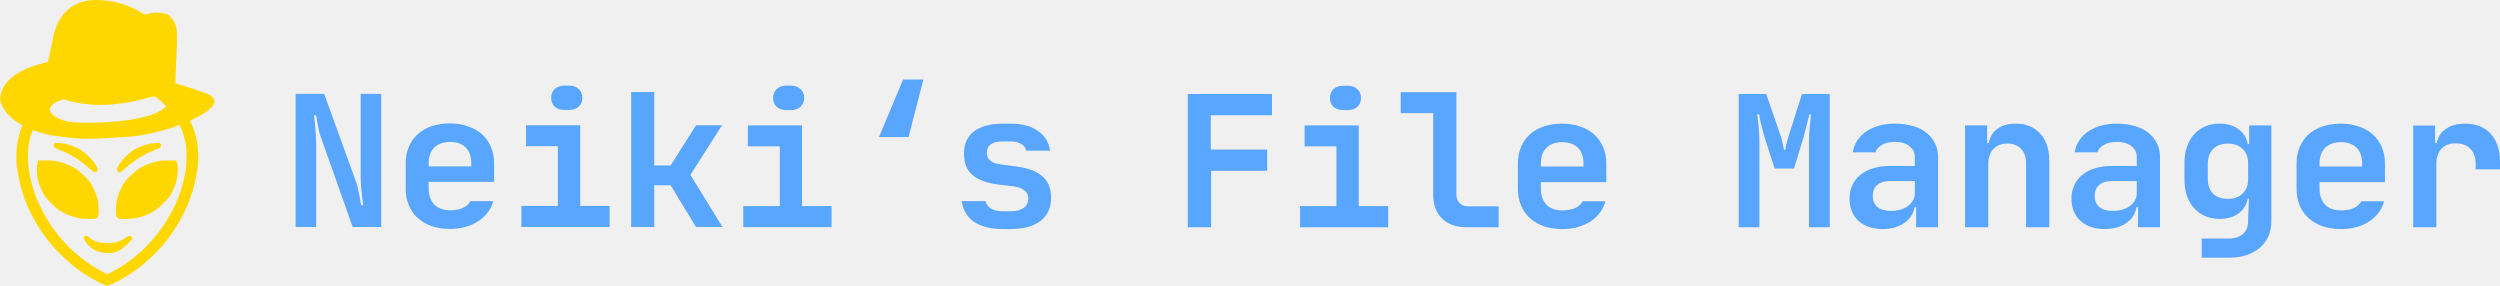
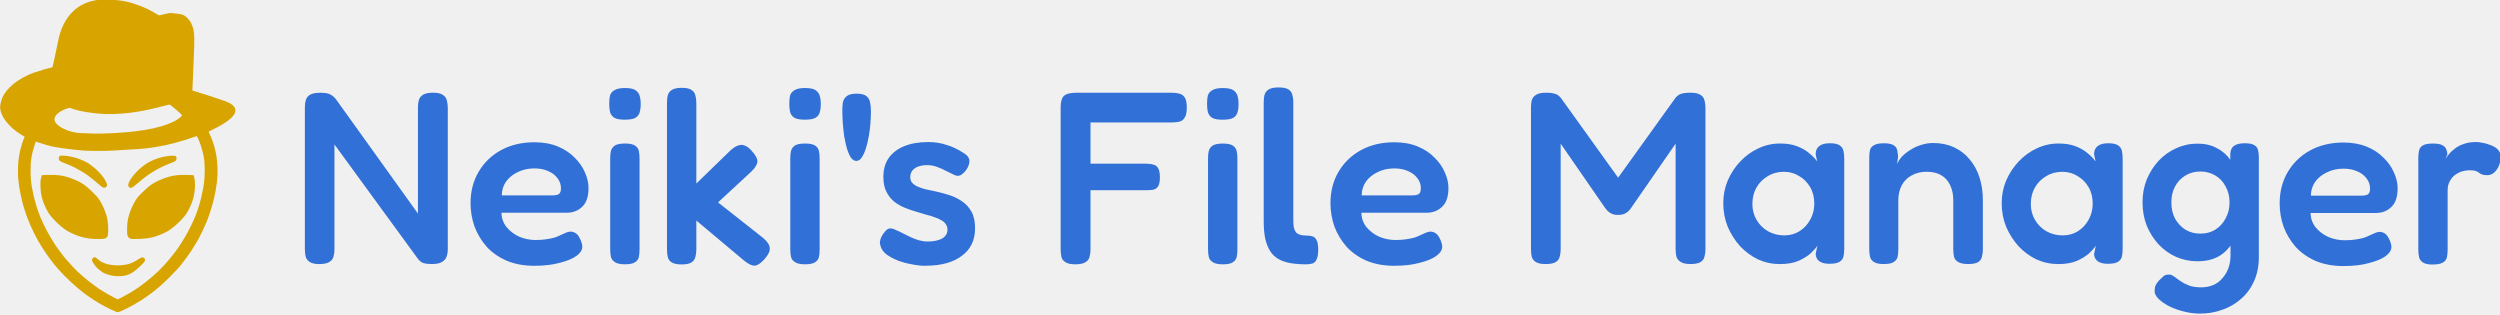
- <svg xmlns="http://www.w3.org/2000/svg" viewBox="0 0 800 91.456">
-   <path fill="gold" d="M33.876 91.35c-1.001-.355-2.623-1.161-4.58-2.277-2.064-1.177-4.361-2.759-6.085-4.19a58 58 0 0 1-4.76-4.422c-1.68-1.744-2.3-2.46-3.467-4.007-2.048-2.716-3.711-5.35-4.92-7.79-1.37-2.77-2.237-4.944-3.092-7.761-.75-2.474-1.435-5.982-1.66-8.492-.237-2.672.031-6.238.647-8.583.348-1.328.713-2.476 1.034-3.252l.194-.468-.553-.317C4.017 38.29 1.88 36.219.775 34.112c-.649-1.236-.86-2.31-.668-3.378.15-.828.333-1.453.62-2.107.813-1.854 2.585-3.71 4.952-5.188a23 23 0 0 1 4.207-2.04c1.455-.515 4.142-1.297 5.134-1.495.231-.046.246-.061.36-.392.119-.347.618-2.66 1.274-5.908.463-2.29.643-3.037.97-4.018.505-1.52 1.085-2.728 1.9-3.963.486-.735.9-1.247 1.531-1.894C23.23 1.504 25.96.308 29.49.035c1.867-.145 5.266.132 7.4.603 1.21.267 3.336.95 4.56 1.465 1.376.58 3.035 1.43 4.151 2.126.587.366.71.418.944.398.104-.009.644-.133 1.2-.276 1.184-.305 1.553-.371 2.075-.371.545 0 2.21.198 2.935.349.716.149 1.158.41 1.835 1.089.573.572.837.938 1.165 1.611.448.919.633 1.558.807 2.794.081.572.107 2.516.054 4.088-.023.675-.131 3.298-.24 5.829s-.217 5.03-.238 5.551c-.02.523-.044 1.036-.052 1.14l-.015.19.207.058c1.484.419 8.532 2.718 9.566 3.122 1.869.729 2.782 1.593 2.785 2.633.001.7-.355 1.354-1.184 2.171-1.137 1.12-3.219 2.417-5.832 3.633l-.823.383.227.476c.701 1.472 1.098 2.556 1.583 4.335.263.962.388 1.552.512 2.423.361 2.535.422 4.626.201 6.957-.21 2.217-.892 5.655-1.569 7.908a48.6 48.6 0 0 1-3.289 8.236c-1.322 2.625-3.511 5.964-5.71 8.711-.546.68-1.354 1.573-2.53 2.794a58 58 0 0 1-5.162 4.753c-1.529 1.236-3.877 2.836-5.606 3.82-2.458 1.397-4.635 2.423-5.138 2.42a1.8 1.8 0 0 1-.432-.104zm1.239-3.98c1.947-1.004 4.02-2.224 5.169-3.04 2.364-1.68 4.614-3.546 6.269-5.2a50 50 0 0 0 5.392-6.412c1.008-1.417 2.54-4.002 3.46-5.84 1.062-2.12 1.696-3.619 2.304-5.446.552-1.658.811-2.605 1.218-4.456.606-2.76.745-3.918.779-6.525.032-2.477-.087-3.774-.503-5.491-.445-1.838-.96-3.316-1.608-4.607L57.42 40l-.449.163c-2.355.855-6.006 1.934-8.192 2.42-1.286.286-3.45.682-4.694.859-1.399.199-3.72.405-5.168.46-1.069.04-1.603.073-3.305.2-2.562.192-3.47.23-6.045.26-3.14.035-4.554-.023-7.261-.298-3.003-.305-6.122-.756-7.349-1.063-1.073-.268-3.023-.857-3.938-1.19-.278-.1-.518-.169-.534-.151-.068.077-.462 1.256-.729 2.186-.657 2.285-.833 3.743-.795 6.605.037 2.877.249 4.397 1.106 7.95.453 1.879 1.247 4.24 1.997 5.935 1.112 2.517 2.245 4.635 3.781 7.067 1.475 2.337 3.77 5.187 6.07 7.537 1.543 1.578 4.094 3.704 6.472 5.394 1.151.818 3.193 2.016 5.253 3.081.371.193.682.35.69.35.009 0 .362-.177.786-.396m-1.422-6.423a13 13 0 0 1-2.373-.504c-.967-.32-1.31-.507-2.126-1.157-.943-.753-1.265-1.088-1.782-1.856-.275-.409-.55-.92-.584-1.086-.083-.395.362-.925.774-.922.217 0 .4.108.844.496.669.584.775.664 1.102.833.6.31 1.487.64 2.066.767 1.962.432 4.41.359 6.086-.184.87-.28 1.36-.518 2.302-1.116.954-.605 1.26-.76 1.492-.76.225 0 .414.091.589.284.242.268.277.628.09.905-.325.48-1.749 1.874-2.654 2.6-.636.51-.969.726-1.552 1.013-.844.415-1.503.587-2.586.675-.44.035-1.363.042-1.688.012zm-6.19-10.896c-1.447-.074-2.11-.171-3.342-.49-1.1-.283-1.913-.58-3.207-1.167-.726-.33-1.13-.552-1.724-.945-1.756-1.165-3.958-3.325-5.035-4.938-.432-.646-1.193-2.233-1.569-3.27-.493-1.363-.761-2.787-.825-4.387-.031-.774.002-1.881.065-2.205.036-.183.324-1.227.344-1.248.006-.006.656-.03 1.443-.055 1.952-.061 3.18.006 4.536.249 1.256.225 2.77.735 4.315 1.455 1.497.697 2.202 1.167 3.467 2.308 1.262 1.14 2.264 2.173 2.749 2.835.94 1.285 2.025 3.677 2.473 5.45.128.507.266 1.427.348 2.319.076.824.055 2.508-.035 2.903-.163.708-.517 1.022-1.3 1.151-.327.054-1.926.074-2.704.035zm10.919 0c-.375-.056-.618-.173-.86-.416-.263-.263-.358-.48-.437-1.004-.07-.468-.07-1.922.002-2.697.126-1.375.272-2.147.592-3.13.652-2.007 1.659-3.983 2.596-5.097.578-.686 2.381-2.403 3.26-3.105.965-.77 2.222-1.455 3.836-2.093 2.5-.987 4.323-1.266 7.601-1.163.788.024 1.437.05 1.443.055.022.022.298 1.037.334 1.23.072.38.085.63.084 1.546-.005 2.745-.525 4.796-1.886 7.429a9.4 9.4 0 0 1-.944 1.507c-1.227 1.572-3.096 3.331-4.608 4.336-.817.544-1.44.858-2.702 1.361-1.548.618-2.406.853-3.796 1.04-1.441.193-3.84.3-4.515.2zm-.565-14.984c-.219-.104-.362-.295-.424-.563-.075-.324.03-.66.456-1.453.886-1.655 2.834-3.659 4.895-5.037.832-.556 2.626-1.344 3.82-1.679 1.674-.467 3.799-.734 4.41-.552a.68.68 0 0 1 .45.44c.056.17.03.581-.047.729-.173.333-.584.578-1.593.95-1.736.639-3.298 1.397-5.1 2.475-1.38.825-2.835 1.914-4.53 3.387-1.493 1.3-1.885 1.518-2.337 1.303zm-7.79-.06c-.34-.164-.655-.408-1.76-1.372-2.117-1.844-3.644-2.91-5.978-4.176a29 29 0 0 0-3.483-1.556c-1.01-.371-1.424-.617-1.593-.943-.08-.155-.108-.563-.05-.737a.68.68 0 0 1 .448-.44c.61-.181 2.762.088 4.404.55 1.21.34 2.994 1.124 3.826 1.68a18.3 18.3 0 0 1 2.717 2.24c.956.962 1.696 1.911 2.182 2.798.498.908.58 1.252.387 1.625-.144.28-.342.413-.643.43-.194.01-.261-.005-.457-.098m.175-15.743c7.763-.219 13.78-1.047 18.013-2.481a16.6 16.6 0 0 0 2.167-.878c1.07-.517 1.784-.995 2.39-1.602l.345-.346-.656-.644a24 24 0 0 0-2.39-2.047l-.59-.448-.272.026c-.15.014-.748.155-1.34.315-1.967.535-4.35 1.105-5.853 1.399-2.014.394-4.4.72-6.409.877-1.858.145-4.352.19-5.533.1-2.39-.181-4.331-.415-5.844-.702-1.167-.222-2.718-.652-3.446-.955-.237-.1-.297-.11-.511-.092-.418.035-1.214.316-1.96.69-1.203.605-1.993 1.319-2.288 2.07-.12.307-.117.82.008 1.12.33.793 1.147 1.487 2.614 2.22 1.026.514 2.14.864 3.501 1.103.74.13 1.11.157 2.74.204.803.023 1.715.054 2.027.069.86.04 1.896.041 3.287.002z" />
-   <path fill="#58a6ff" d="M94.598 30.03h9.13l10.268 28.326q.324.974.568 2.192.325 1.257.528 2.394.243 1.34.446 2.719h.69l-.122-.893q-.122-.893-.284-2.232-.122-1.38-.284-3.044-.122-1.664-.122-3.206V30.03h6.574V72.64h-9.13l-10.065-28.408q-.446-1.177-.73-2.435t-.487-2.354q-.243-1.258-.406-2.516h-.69q.163 1.42.325 3.044.122 1.34.243 3.003.122 1.623.122 3.328V72.64h-6.574zm49.389 43.22q-3.166 0-5.844-.893-2.638-.933-4.464-2.597t-2.841-4.018q-1.015-2.394-1.015-5.275v-8.239q0-2.881 1.015-5.275 1.015-2.354 2.84-4.018 1.827-1.664 4.465-2.557 2.678-.892 5.844-.892 3.206 0 5.844.974 2.597.892 4.423 2.516 1.867 1.663 2.841 4.058 1.015 2.354 1.015 5.235v5.925h-20.94v2.151q0 3.247 1.785 5.073 1.867 1.867 5.032 1.867 2.435 0 4.1-.73 1.744-.772 2.434-2.192h7.305q-.528 2.029-1.786 3.652-1.258 1.664-3.084 2.84-1.786 1.137-4.099 1.786-2.232.61-4.87.61zm-6.818-20.007h13.636v-.974q0-3.247-1.745-5.032-1.786-1.826-5.073-1.826-3.165 0-5.032 1.826-1.786 1.785-1.786 4.991zm29.666 19.398v-6.737h11.688V46.79h-10.186v-6.696h17.329v25.81h9.415v6.737zm9.537-41.353q0-1.704 1.136-2.8 1.177-1.096 3.085-1.096h1.542q1.907 0 3.043 1.096 1.177 1.096 1.177 2.8 0 1.786-1.177 2.84-1.217 1.056-3.084 1.056h-1.502q-1.907 0-3.084-1.055-1.136-1.055-1.136-2.841zm25.607-1.826h7.386v23.497h5.235l8.117-12.865h8.319L220.93 55.962l10.267 16.679h-8.482L214.6 59.289h-5.235V72.64h-7.386zm35.875 43.22v-6.737h11.688V46.831h-10.227v-6.696h17.329v25.81h9.456v6.737zm9.537-41.353q0-1.745 1.136-2.8 1.177-1.137 3.084-1.137h1.542q1.867 0 3.004 1.137 1.176 1.055 1.176 2.8t-1.176 2.84q-1.177 1.056-3.085 1.056h-1.46q-1.908 0-3.085-1.055-1.136-1.096-1.136-2.841zm43.342 12.54h-9.456l7.71-18.424h6.494zm32.506 29.422h-2.354q-5.763 0-9.212-2.313-3.369-2.354-3.896-6.615h7.589q.365 1.542 1.826 2.435 1.502.811 3.693.811h2.354q2.8 0 4.301-1.055 1.542-1.136 1.542-3.003 0-3.287-5.072-3.977l-4.627-.528q-5.56-.73-8.238-3.084t-2.678-6.818q0-4.626 3.206-7.102 3.287-2.475 9.334-2.475h2.435q5.397 0 8.644 2.313 3.327 2.232 3.936 6.331h-7.63q-.284-1.38-1.623-2.15-1.339-.812-3.328-.812h-2.434q-5.236 0-5.236 3.652 0 3.165 4.383 3.693l4.83.65q5.803.69 8.603 3.205 2.76 2.395 2.76 6.859 0 4.788-3.369 7.386-3.368 2.597-9.74 2.597m56.856-.568V30.07h26.947v6.818H387.44v10.957H405.5v6.817h-17.937v18.06zm35.915 0v-6.778h11.647V46.831H417.47v-6.696H434.8v25.81h9.415v6.778zm9.577-41.394q0-1.705 1.096-2.8 1.217-1.096 3.084-1.096h1.542q1.908 0 3.044 1.096 1.177 1.095 1.177 2.8 0 1.785-1.177 2.84-1.177 1.056-3.084 1.056h-1.502q-1.867 0-3.084-1.055-1.096-1.056-1.096-2.841m22.645-1.826h17.816v32.669q0 1.826 1.015 2.84 1.055 1.015 2.76 1.015h9.74v6.696h-10.268q-4.992 0-7.832-2.8-2.841-2.76-2.841-7.751V36.199h-10.39zm51.661 43.788q-3.206 0-5.844-.893-2.638-.934-4.464-2.597-1.826-1.664-2.84-4.018-1.015-2.394-1.015-5.276V52.27q0-2.881 1.014-5.276 1.015-2.353 2.841-4.017t4.464-2.516q2.638-.893 5.844-.893t5.844.933q2.597.893 4.424 2.557 1.826 1.664 2.84 4.018 1.015 2.353 1.015 5.275v5.925h-20.94v2.11q0 3.247 1.785 5.114 1.827 1.826 5.033 1.826 2.435 0 4.098-.73 1.745-.771 2.435-2.192h7.305q-.527 2.03-1.785 3.693t-3.085 2.841q-1.785 1.096-4.098 1.786-2.232.568-4.87.568zm-6.818-20.007h13.636v-.934q0-3.287-1.745-5.032-1.785-1.826-5.072-1.826-3.206 0-5.033 1.826-1.785 1.745-1.785 4.951zm69.923 19.439h-6.615V30.07h8.807l4.667 13.555q.243.69.406 1.46.203.731.324 1.42.163.731.284 1.462h.406q.122-.73.284-1.461.203-.69.365-1.42.203-.772.406-1.461l4.302-13.555h8.888v42.652h-6.656V45.086q0-1.38.122-2.882.122-1.46.243-2.719.122-1.46.284-2.881h-.527q-.284 1.34-.65 2.678l-.608 2.354q-.284 1.177-.568 2.192l-3.085 10.105h-6.168l-3.287-10.105q-.284-1.015-.569-2.192-.284-1.258-.608-2.354-.284-1.339-.528-2.678h-.609q.203 1.42.366 2.881.121 1.258.203 2.72.121 1.5.121 2.88zm28.854-9.131q0-2.435.893-4.343.893-1.948 2.557-3.287 1.664-1.38 3.977-2.07 2.394-.77 5.276-.77h8.197v-2.8q0-2.233-1.704-3.532-1.664-1.38-4.627-1.38-2.435 0-4.098.893-1.664.893-2.151 2.435h-7.305q.77-4.26 4.383-6.696 3.652-2.475 9.171-2.475 3.125 0 5.682.77 2.557.69 4.302 2.111 1.785 1.38 2.76 3.368 1.014 1.948 1.014 4.383v22.523h-7.021V66.31h-.487q-.568 3.206-3.368 5.073-2.72 1.908-6.818 1.908-4.87 0-7.751-2.598-2.882-2.678-2.882-7.102zm13.19 3.896q3.368 0 5.518-1.583 2.192-1.664 2.192-4.14v-3.814h-8.117q-2.516 0-3.936 1.258t-1.42 3.49 1.501 3.57q1.542 1.218 4.261 1.218zm31.207 5.235h-7.426V40.135h7.061v5.64h.528q.527-2.962 2.8-4.585 2.232-1.623 5.803-1.623 4.91 0 7.832 3.165 2.922 3.206 2.922 8.644v21.346h-7.426V52.268q0-2.962-1.583-4.626-1.623-1.705-4.423-1.705-2.841 0-4.505 1.786-1.583 1.704-1.583 4.748zm26.622-9.131q0-2.435.893-4.302.893-1.989 2.557-3.328 1.664-1.38 3.977-2.07 2.394-.77 5.276-.77h8.197v-2.8q0-2.233-1.704-3.531-1.664-1.38-4.627-1.38-2.435 0-4.098.893-1.664.892-2.151 2.434h-7.305q.77-4.26 4.383-6.696 3.652-2.475 9.171-2.475 3.125 0 5.682.77 2.557.69 4.302 2.111 1.785 1.38 2.76 3.369 1.014 1.988 1.014 4.382v22.523h-7.021v-6.411h-.487q-.568 3.205-3.368 5.113-2.72 1.867-6.818 1.867-4.87 0-7.751-2.598-2.882-2.678-2.882-7.102zm13.19 3.896q3.368 0 5.518-1.583 2.192-1.664 2.192-4.14v-3.814h-8.117q-2.516 0-3.936 1.258t-1.42 3.49q0 2.272 1.501 3.57 1.542 1.218 4.261 1.218zm22.97-10.064v-5.276q0-2.841.77-5.113.812-2.395 2.314-4.059 1.46-1.623 3.53-2.516 2.11-.893 4.627-.893 3.693 0 6.046 1.786 2.395 1.704 2.963 4.708h.446v-5.925h7.102v30.559q0 2.719-.933 4.91-.974 2.15-2.76 3.693-1.745 1.502-4.301 2.354-2.517.811-5.6.811h-8.685v-6.128h8.684q2.882 0 4.545-1.501 1.624-1.461 1.624-4.14v-.649l.243-6.493h-.365q-.568 3.003-3.003 4.789-2.354 1.704-6.006 1.704-2.516 0-4.627-.893-2.07-.892-3.53-2.556-1.502-1.624-2.314-3.937-.77-2.394-.77-5.235zm7.466-5.073v4.91q0 3.003 1.705 4.748 1.745 1.624 4.748 1.624 2.963 0 4.708-1.705 1.745-1.704 1.745-4.667v-4.91q0-2.963-1.745-4.667-1.745-1.745-4.708-1.745-3.003 0-4.748 1.745-1.704 1.704-1.704 4.667zm42.571 20.94q-3.206 0-5.843-.892-2.638-.933-4.464-2.597t-2.841-4.018-1.015-5.276V52.27q0-2.881 1.015-5.235 1.014-2.394 2.84-4.058 1.827-1.624 4.465-2.516 2.637-.893 5.843-.893t5.844.933q2.598.893 4.424 2.557t2.84 4.018 1.015 5.275v5.925h-20.94v2.11q0 3.247 1.786 5.114 1.826 1.826 5.032 1.826 2.435 0 4.099-.73 1.745-.771 2.435-2.192h7.304q-.527 2.03-1.785 3.693t-3.085 2.841q-1.785 1.136-4.098 1.786-2.232.568-4.87.568zm-6.817-20.006h13.636v-.934q0-3.246-1.745-5.032-1.786-1.826-5.073-1.826-3.206 0-5.032 1.826-1.786 1.786-1.786 4.951zm29.99 19.439V40.177h6.98v5.6h.527q.61-2.962 2.963-4.545 2.394-1.664 6.087-1.664 5.276 0 8.238 3.247Q800 46.06 800 51.824v2.354h-7.792v-1.705q0-3.125-1.704-4.87-1.705-1.745-4.748-1.745-2.841 0-4.505 1.745-1.623 1.786-1.623 4.87v20.251z" class="a" />
+ <svg xmlns="http://www.w3.org/2000/svg" viewBox="0 0 994 125">
+   <path fill="#d8a400" d="M46.3 124c-.82-.264-3.01-1.29-4.7-2.21-3.13-1.7-5.35-3.13-8.18-5.23-3.13-2.33-7.21-6.13-10.5-9.81-1.62-1.79-4.23-5.32-5.99-8.08-1.4-2.2-2.37-3.91-3.35-5.9-1.89-3.85-3.11-6.97-4.23-10.7-.836-2.87-1.68-7.1-2-9.93-.172-1.57-.202-2.18-.201-4.12 0-2.4.131-4.07.5-6.38.289-1.81 1.09-4.69 1.8-6.45l.343-.854-.618-.352c-3.77-2.15-6.78-5.08-8.23-8.02-.79-1.6-1.05-2.96-.824-4.26.39-2.26 1.12-3.89 2.53-5.67.552-.696 1.97-2.09 2.77-2.73 2.17-1.73 5.19-3.39 7.87-4.35 2.09-.741 6.16-1.93 7.29-2.12.323-.056.368-.205 1.12-3.73.275-1.28.748-3.55 1.05-5.06.302-1.49.63-3.02.725-3.38 1.04-4.02 2.79-7.33 5.15-9.74 1.43-1.46 2.78-2.45 4.51-3.28 1.9-.923 3.8-1.45 6.2-1.74 2.68-.316 7.8.034 11 .749 1.68.379 4.55 1.3 6.18 1.98 2 .842 4.28 2.01 5.8 2.97.582.369.828.481 1.05.483.096 0 .881-.176 1.74-.392 1.86-.466 2.25-.527 3.18-.488 1.14.048 3.44.372 4.17.587.887.26 1.96 1.12 2.85 2.3.696.92 1.38 2.51 1.63 3.79.251 1.28.292 1.74.316 3.51.027 2.05-.009 3.16-.385 11.8-.163 3.73-.309 7.17-.325 7.62-.016.465-.04.917-.054 1.01-.023.151-.014.161.19.214 1.34.349 11.3 3.58 12.9 4.19 1.8.68 2.95 1.42 3.56 2.29.889 1.26.456 2.8-1.24 4.41-1.57 1.49-4.45 3.26-7.94 4.89-.765.356-1.01.49-1 .555.004.047.178.449.388.895.99 2.11 1.62 3.93 2.27 6.55.492 1.98.827 4.86.88 7.55.068 3.44-.32 6.66-1.38 11.4-.658 2.98-1.88 6.83-3.11 9.76-.853 2.04-2.28 5.04-3.09 6.49a89 88.8 0 0 1-3.13 5.1c-1.44 2.16-3.81 5.27-5.07 6.66-1.66 1.84-4.26 4.46-5.94 5.97-2.81 2.55-4.84 4.12-8.02 6.24-2.49 1.65-6.2 3.68-8.49 4.65-1.18.494-1.45.548-1.96.386zm1.54-5.45a83 82.8 0 0 0 5.11-2.87c2.86-1.74 7.28-5.21 10.1-7.95.892-.86 2.75-2.86 3.96-4.27 1.66-1.92 3.73-4.69 4.98-6.65a74 73.9 0 0 0 4.82-8.87c1.39-3.05 2.48-6.29 3.28-9.76 1.03-4.48 1.3-6.67 1.3-10.5 0-2.36-.092-3.65-.376-5.31-.305-1.77-1.13-4.64-1.79-6.22-.386-.927-.93-2.04-.996-2.04-.032 0-.603.189-1.27.422a91 90.8 0 0 1-6.98 2.16c-3.16.861-4.65 1.18-8.17 1.78-2.83.481-6.3.826-9.29.924-.957.031-2.05.1-4.68.298-2.13.159-3.16.209-5.58.28-2.47.07-7.19.027-8.62-.08-3.42-.258-8.29-.84-11.4-1.36-1.75-.296-4.08-.92-6.57-1.77-.685-.234-1.28-.435-1.33-.45-.096-.032-.23.294-.632 1.52-.571 1.75-1.01 3.49-1.22 4.82-.257 1.62-.327 2.7-.328 5 0 3.14.181 5.11.725 7.82.7 3.49 1.33 5.84 2.32 8.67 1.11 3.17 3 7.08 5.18 10.7 1.3 2.18 2.03 3.27 3.45 5.17 1.78 2.38 2.76 3.53 5.14 6.09 2.29 2.46 5.18 4.95 8.94 7.7 2.03 1.49 4.6 3.03 7.97 4.77.48.248.881.451.893.452.011 0 .482-.238 1.05-.529zm-1.91-8.75c-2.16-.263-4.17-.865-5.2-1.56-.945-.634-2.21-1.72-2.7-2.33-.647-.793-1.36-1.96-1.45-2.37-.044-.204.046-.538.21-.778.166-.244.571-.479.822-.48.364-.001.564.124 1.45.913.702.621.822.705 1.5 1.03 1.44.689 2.66 1.02 4.54 1.21 1.41.149 3.21.083 4.73-.175a11.7 11.7 0 0 0 4.38-1.69c1.58-1.02 2.02-1.24 2.37-1.24.31 0 .446.057.71.302.402.369.49.908.213 1.31-.43.631-2.2 2.38-3.39 3.35-.968.791-1.44 1.1-2.25 1.51-1.22.608-2.08.843-3.58.967-.593.05-2.01.063-2.35.02zM37.51 95c-1.91-.09-2.7-.196-4.19-.566-1.79-.444-2.88-.827-4.73-1.67-1.34-.606-2.11-1.07-3.28-1.93-2.2-1.64-4.72-4.21-5.95-6.05-.417-.623-1.16-2.07-1.67-3.26-.869-2.02-1.33-3.82-1.54-6.04-.095-.979-.11-3.1-.026-3.78.047-.387.45-2 .515-2.06.01-.01.897-.045 1.97-.079 4.47-.139 6.94.236 10.3 1.57 2.33.914 4.01 1.83 5.35 2.93 1.04.846 3.23 2.91 4.04 3.81 1.24 1.38 2.27 3.17 3.26 5.61.904 2.25 1.23 3.64 1.44 6.23.076.934.032 3.21-.07 3.66-.206.892-.626 1.33-1.45 1.52-.616.144-2.2.184-3.99.102zm15 .027c-.722-.127-.936-.216-1.28-.533-.293-.27-.441-.532-.57-1.01-.092-.341-.11-.571-.13-1.72q-.05-2.66.41-4.93c.323-1.6 1.14-3.78 2.14-5.71 1.03-2 1.54-2.68 3.23-4.34 2.33-2.29 3.62-3.34 5.16-4.19.764-.422 2.27-1.11 3.21-1.48 3.4-1.32 5.85-1.69 10.3-1.55 1.07.034 1.96.07 1.97.079.066.066.468 1.67.514 2.06.032.263.057 1.04.056 1.72-.007 3.66-.692 6.4-2.48 9.92-.26.513-.627 1.16-.814 1.44-1.6 2.4-5.02 5.62-7.54 7.13-1.28.763-3.9 1.85-5.61 2.33-1.22.342-2.86.587-4.83.724-.787.054-3.53.106-3.74.07zm-.822-20.4c-.536-.198-.811-.76-.678-1.38.156-.727.905-2.05 1.82-3.22 1.27-1.63 2.64-2.96 4.53-4.37.945-.709 1.47-1.03 2.5-1.52 1.66-.801 3.3-1.39 4.86-1.73 1.6-.355 2.68-.491 3.94-.495.96-.004 1.06.02 1.31.317.184.219.25.467.223.843-.056.774-.455 1.09-2.19 1.74-2.68 1.01-4.37 1.82-6.96 3.36-1.96 1.16-3.87 2.59-6.13 4.54-1.73 1.5-2.31 1.9-2.82 1.96a1.1 1.09 0 0 1-.397-.03m-10.6-.053c-.43-.155-1.02-.596-2.32-1.73-2.09-1.83-4.08-3.34-5.65-4.32a67 66.8 0 0 0-3.32-1.88c-1.11-.578-2.78-1.3-4.26-1.85-1.31-.485-1.87-.818-2.1-1.25-.127-.246-.152-.787-.048-1.06a.99.987 0 0 1 .638-.577c.452-.123 2.38.018 3.8.28 2.05.377 3.83.966 5.83 1.93 1.03.497 1.55.817 2.5 1.52 2.73 2.04 4.79 4.32 5.92 6.53.465.907.553 1.27.417 1.72-.169.561-.841.886-1.41.68zm.078-21.5c12.8-.363 22.1-1.94 27.7-4.65 1.42-.699 2.8-1.67 3.4-2.39l.167-.203-.885-.865c-.964-.942-2-1.82-3.25-2.78l-.804-.609-.371.035c-.206.019-.979.199-1.73.405-3.59.98-7.63 1.89-10.2 2.3-3.89.624-6.32.865-10.2 1.01-2.47.088-4.9-.04-8.19-.432-3.57-.424-6.22-.991-8.27-1.77-.599-.227-.675-.246-.974-.222-.76.059-2.72.875-3.76 1.56-1.25.828-1.98 1.72-2.13 2.61-.233 1.35.971 2.75 3.48 4.02 1.16.588 1.91.875 3.19 1.21 1.8.473 2.45.555 5.06.645 1.22.042 2.62.094 3.11.116 1.32.06 2.63.062 4.61.006z" />
+   <path fill="#3170d6" stroke="#fff" stroke-width=".009" d="M127 105q-2.65 0-3.92-.879-1.18-.781-1.57-2.15-.294-1.37-.294-2.93v-56.6q0-1.46.392-2.73t1.67-2.05q1.37-.781 4.02-.781 2.94 0 4.02.684 1.18.586 2.16 1.76l32.7 45.6v-42.5q0-1.46.392-2.73t1.67-2.05q1.27-.781 3.92-.781 2.74 0 3.92.879 1.27.781 1.57 2.15.392 1.37.392 3.03v56.2q0 1.56-.49 2.93-.392 1.27-1.76 2.05-1.27.879-4.02.879-2.16 0-3.43-.391-1.18-.391-2.16-1.66l-33.2-45.5v41.7q0 1.56-.392 2.93-.294 1.27-1.57 2.05-1.27.879-4.02.879zm85.6.684q-6.37 0-11.2-2.05-4.7-2.05-7.94-5.57-3.14-3.61-4.8-8.01-1.57-4.49-1.57-9.28 0-7.03 3.23-12.5t8.92-8.59q5.78-3.12 13.2-3.12 5.29 0 9.31 1.66t6.66 4.39q2.74 2.64 4.12 5.86 1.47 3.22 1.47 6.25 0 5.18-2.55 7.52-2.45 2.34-6.17 2.34h-25.9q.098 3.32 2.06 5.76 2.06 2.44 5.1 3.81 3.14 1.27 6.37 1.27 2.45 0 4.31-.293 1.96-.293 3.33-.684 1.37-.488 2.35-.976 1.08-.488 1.96-.879t1.67-.488q1.08-.098 2.16.488t1.76 2.05q.588.976.784 1.86.294.781.294 1.56 0 1.95-2.35 3.71-2.35 1.66-6.66 2.73-4.21 1.17-10 1.17zm-13.1-28h20.1q1.67 0 2.55-.488.882-.586.882-2.34 0-2.25-1.37-4-1.37-1.86-3.72-2.83-2.35-1.07-5.49-1.07-3.63 0-6.57 1.46-2.94 1.37-4.7 3.81-1.67 2.44-1.67 5.47zm48.9 27.4q-2.65 0-3.92-.879-1.27-.781-1.57-2.05-.294-1.37-.294-3.03v-36.3q0-1.56.294-2.83.392-1.37 1.57-2.15 1.27-.781 4.02-.781 2.74 0 3.92.781 1.27.781 1.57 2.15.294 1.37.294 3.03v36.2q0 1.66-.294 3.03-.294 1.27-1.57 2.05-1.18.781-4.02.781zm0-57.5q-2.84 0-4.21-.781-1.27-.879-1.67-2.34-.294-1.46-.294-3.22 0-1.86.294-3.22.392-1.37 1.76-2.15 1.37-.879 4.21-.879 2.94 0 4.21.879t1.67 2.34q.392 1.37.392 3.22 0 1.66-.392 3.12t-1.67 2.25q-1.27.781-4.31.781zm55 47q2.55 2.15 2.65 4 .196 1.86-1.96 4.3-1.67 1.86-2.94 2.44-1.27.586-2.55 0-1.27-.488-3.04-1.95l-18.7-15.7v11.6q0 1.56-.392 2.93-.294 1.37-1.57 2.15-1.18.781-3.92.781t-4.02-.879q-1.18-.781-1.47-2.15-.294-1.37-.294-2.93v-58.3q0-1.66.294-2.93.392-1.37 1.57-2.15 1.27-.879 4.02-.879 2.74 0 3.92.879 1.18.781 1.47 2.15.392 1.27.392 3.03v32l13.5-13.1q1.57-1.46 2.94-1.95 1.37-.586 2.65-.098 1.37.391 2.84 2.05 2.45 2.64 2.35 4.39-.098 1.66-2.45 4l-13.2 12.2zm16.6 10.5q-2.65 0-3.92-.879-1.27-.781-1.57-2.05-.294-1.37-.294-3.03v-36.3q0-1.56.294-2.83.392-1.37 1.57-2.15 1.27-.781 4.02-.781 2.74 0 3.92.781 1.27.781 1.57 2.15t.294 3.03v36.2q0 1.66-.294 3.03-.294 1.27-1.57 2.05-1.18.781-4.02.781zm0-57.5q-2.84 0-4.21-.781-1.27-.879-1.67-2.34-.294-1.46-.294-3.22 0-1.86.294-3.22.392-1.37 1.76-2.15 1.37-.879 4.21-.879 2.94 0 4.21.879t1.67 2.34q.392 1.37.392 3.22 0 1.66-.392 3.12t-1.67 2.25q-1.27.781-4.31.781zm20.5 16.4q-1.18 0-2.16-1.27-.882-1.37-1.57-3.52-.588-2.15-1.08-4.78-.392-2.73-.588-5.37-.196-2.73-.196-4.98 0-1.66.196-3.22.294-1.56 1.47-2.54 1.18-1.07 4.02-1.07t4.02 1.07 1.37 2.64q.294 1.56.294 3.12 0 2.25-.196 4.98-.196 2.64-.686 5.37-.49 2.64-1.18 4.78-.686 2.15-1.67 3.52-.882 1.27-2.06 1.27zm27.5 41.7q-2.55 0-5.39-.586-2.84-.488-5.49-1.46-2.65-1.07-4.61-2.44-1.86-1.46-2.35-3.22-.392-.976-.294-1.86.098-.976.588-1.95.49-1.07 1.47-2.15.882-1.07 1.76-1.17.98-.195 2.45.586 1.27.488 2.74 1.27l3.14 1.56q1.67.781 3.33 1.27 1.76.488 3.43.488 3.63 0 5.78-1.17 2.16-1.27 2.16-3.52 0-1.27-.686-2.25t-1.86-1.56q-1.08-.684-2.65-1.17-1.47-.586-3.23-.976-1.67-.488-3.53-1.07-2.45-.684-4.9-1.66t-4.41-2.54q-1.86-1.56-3.04-3.91-1.18-2.34-1.18-5.86 0-4.39 2.06-7.42 2.16-3.12 6.17-4.78 4.02-1.66 9.7-1.66 1.96 0 3.72.293 1.86.293 3.53.879 1.76.488 3.33 1.27 1.67.781 3.14 1.76 2.45 1.37 2.55 3.22.098 1.76-1.37 3.81-1.08 1.37-2.16 1.95-1.08.488-2.25 0-1.57-.781-3.43-1.66-1.76-.976-3.72-1.66-1.86-.684-3.92-.684-1.96 0-3.53.586t-2.35 1.66q-.784 1.07-.784 2.54 0 1.37.784 2.25t2.06 1.46q1.27.586 3.04 1.07 1.76.391 3.72.781 2.74.586 5.59 1.46t5.19 2.44q2.45 1.56 3.92 4.2 1.47 2.54 1.47 6.64 0 7.13-5.29 11-5.19 3.91-14.4 3.91zm59.6-.586q-2.74 0-4.02-.879-1.27-.781-1.57-2.15-.294-1.37-.294-3.03v-56.3q0-3.32 1.27-4.59 1.37-1.27 4.9-1.27h38.2q1.67 0 2.94.391 1.27.293 2.06 1.56.784 1.17.784 4 0 2.73-.882 4-.784 1.27-2.16 1.56-1.27.293-2.94.293h-32.3v16.4h22.2q1.67 0 2.84.391 1.27.293 1.86 1.46.686 1.07.686 3.61 0 2.34-.686 3.52-.686 1.07-1.96 1.37-1.18.195-2.84.195h-22.1v23.5q0 1.66-.392 3.03-.294 1.27-1.57 2.05-1.27.879-4.02.879zm58.5 0q-2.65 0-3.92-.879-1.27-.781-1.57-2.05-.294-1.37-.294-3.03v-36.3q0-1.56.294-2.83.392-1.37 1.57-2.15 1.27-.781 4.02-.781 2.74 0 3.92.781 1.27.781 1.57 2.15t.294 3.03v36.2q0 1.66-.294 3.03-.294 1.27-1.57 2.05-1.18.781-4.02.781zm0-57.5q-2.84 0-4.21-.781-1.27-.879-1.67-2.34-.294-1.46-.294-3.22 0-1.86.294-3.22.392-1.37 1.76-2.15 1.37-.879 4.21-.879 2.94 0 4.21.879t1.67 2.34q.392 1.37.392 3.22 0 1.66-.392 3.12t-1.67 2.25q-1.27.781-4.31.781zm33.4 57.5q-3.63 0-6.47-.488-2.74-.488-4.8-1.66-1.96-1.17-3.23-3.12-1.27-2.05-1.96-4.98-.588-2.93-.588-7.03v-47.1q0-1.66.294-2.93.392-1.37 1.57-2.15 1.27-.879 4.02-.879 2.74 0 3.92.781 1.27.781 1.57 2.15.392 1.27.392 2.93v46.7q0 1.86.196 3.12.294 1.17.882 1.95.686.684 1.67.976 1.08.293 2.55.293 1.27 0 2.25.293 1.08.293 1.67 1.46.686 1.17.686 3.81 0 2.73-.686 4-.588 1.27-1.67 1.56t-2.25.293zm35 .586q-6.37 0-11.2-2.05-4.7-2.05-7.94-5.57-3.14-3.61-4.8-8.01-1.57-4.49-1.57-9.28 0-7.03 3.23-12.5t8.92-8.59q5.78-3.12 13.2-3.12 5.29 0 9.31 1.66t6.66 4.39q2.74 2.64 4.12 5.86 1.47 3.22 1.47 6.25 0 5.18-2.55 7.52-2.45 2.34-6.17 2.34h-25.9q.098 3.32 2.06 5.76 2.06 2.44 5.1 3.81 3.14 1.27 6.37 1.27 2.45 0 4.31-.293 1.96-.293 3.33-.684 1.37-.488 2.35-.976 1.08-.488 1.96-.879.882-.391 1.67-.488 1.08-.098 2.16.488t1.76 2.05q.588.976.784 1.86.294.781.294 1.56 0 1.95-2.35 3.71-2.35 1.66-6.66 2.73-4.21 1.17-10 1.17zm-13.1-28h20.1q1.67 0 2.55-.488.882-.586.882-2.34 0-2.25-1.37-4-1.37-1.86-3.72-2.83-2.35-1.07-5.49-1.07-3.63 0-6.57 1.46-2.94 1.37-4.7 3.81-1.67 2.44-1.67 5.47zm73.1 27.3q-2.55 0-3.82-.781t-1.67-2.15q-.294-1.37-.294-3.03v-56.3q0-1.56.294-2.83.392-1.37 1.67-2.15 1.27-.879 4.02-.879 2.06 0 3.04.293 1.08.195 1.67.684.588.391 1.18 1.07l23.9 33.3h-2.25l24-33.4q.686-.781 1.37-1.17t1.76-.586q1.08-.195 2.84-.195 2.65 0 3.92.879 1.27.781 1.57 2.15.392 1.37.392 3.03v56.3q0 1.46-.392 2.83-.294 1.37-1.57 2.15-1.27.781-4.02.781-2.65 0-3.92-.879-1.27-.781-1.67-2.15-.294-1.37-.294-2.93v-41.9l-17.8 25.7q-.294.391-.882 1.07-.588.586-1.57 1.07t-2.65.488q-1.57 0-2.55-.488t-1.57-1.07l-.98-1.17-17.7-25.6v42.1q0 1.46-.392 2.83-.294 1.37-1.57 2.15-1.27.781-4.02.781zm113-.098q-2.84 0-4.21-1.07t-1.37-2.93l.686-3.22q-.784 1.27-2.65 3.03-1.86 1.66-4.9 3.03-3.04 1.27-7.35 1.27-4.61 0-8.72-1.86-4.02-1.95-7.15-5.27-3.04-3.42-4.9-7.71-1.76-4.39-1.76-9.37 0-4.78 1.76-8.98 1.86-4.3 5-7.62t7.15-5.18q4.12-1.95 8.62-1.95 4.02 0 6.76 1.07 2.84 1.07 4.8 2.73 1.96 1.56 3.23 3.32l-.588-2.83q0-2.15 1.37-3.22 1.37-1.17 4.31-1.17 2.74 0 3.92.88 1.18.78 1.47 2.25.294 1.37.294 3.12v35.7q0 1.66-.294 3.03t-1.57 2.15q-1.18.78-3.92.78zm-18-11.3q3.33 0 5.98-1.66t4.21-4.49q1.67-2.93 1.67-6.44 0-3.81-1.67-6.64t-4.41-4.39q-2.65-1.66-5.98-1.66-3.63 0-6.47 1.76-2.84 1.66-4.51 4.59-1.57 2.83-1.57 6.44 0 3.52 1.67 6.35t4.51 4.49q2.94 1.66 6.57 1.66zm39.4 11.4q-2.65 0-3.92-.879-1.18-.78-1.47-2.05-.294-1.37-.294-3.03v-36.5q0-1.56.294-2.83t1.57-1.95q1.27-.78 3.92-.78 2.35 0 3.53.585 1.18.586 1.57 1.46.392.88.392 1.76.098.88.196 1.37l-.392 3.12q.588-1.56 1.96-3.03 1.37-1.46 3.33-2.64 1.96-1.27 4.21-1.95 2.35-.78 4.8-.78 4.61 0 8.23 1.66 3.63 1.66 6.17 4.69 2.65 3.03 4.02 7.23 1.37 4.1 1.37 9.28v19.4q0 1.66-.392 3.03-.294 1.27-1.47 2.05-1.18.78-4.02.78-2.74 0-4.02-.879-1.27-.78-1.57-2.05-.294-1.37-.294-3.03v-19.4q0-3.52-1.27-6.05-1.18-2.54-3.53-3.91-2.25-1.37-5.78-1.37-3.43 0-5.98 1.46-2.55 1.37-3.92 3.91t-1.37 5.96v19.5q0 1.66-.294 3.03-.294 1.27-1.57 2.05-1.18.781-4.02.781zm89.3-.097q-2.84 0-4.21-1.07t-1.37-2.93l.686-3.22q-.784 1.27-2.65 3.03-1.86 1.66-4.9 3.03-3.04 1.27-7.35 1.27-4.61 0-8.72-1.86-4.02-1.95-7.15-5.27-3.04-3.42-4.9-7.71-1.76-4.39-1.76-9.37 0-4.78 1.76-8.98 1.86-4.3 5-7.62t7.15-5.18q4.12-1.95 8.62-1.95 4.02 0 6.76 1.07 2.84 1.07 4.8 2.73 1.96 1.56 3.23 3.32l-.588-2.83q0-2.15 1.37-3.22 1.37-1.17 4.31-1.17 2.74 0 3.92.879 1.18.78 1.47 2.25.294 1.37.294 3.12v35.7q0 1.66-.294 3.03t-1.57 2.15q-1.18.78-3.92.78zm-18-11.3q3.33 0 5.98-1.66t4.21-4.49q1.67-2.93 1.67-6.44 0-3.81-1.67-6.64t-4.41-4.39q-2.65-1.66-5.98-1.66-3.63 0-6.47 1.76-2.84 1.66-4.51 4.59-1.57 2.83-1.57 6.44 0 3.52 1.67 6.35t4.51 4.49q2.94 1.66 6.57 1.66zm54.7 31.1q-3.53 0-6.76-.88-3.23-.78-5.88-2.15-2.55-1.37-4.12-2.93-1.47-1.56-1.47-2.93t.392-2.34q.49-.975 1.37-1.95 1.18-1.17 1.86-1.76.784-.585 2.06-.585 1.08 0 2.06.78 1.08.782 2.45 1.76t3.33 1.76 5 .782q2.55 0 4.7-.88 2.16-.878 3.63-2.64 1.57-1.66 2.45-4 .882-2.34.882-5.27l-.098-40.4q.196-2.25 1.57-3.12 1.37-.975 4.21-.975 2.65 0 3.82.78 1.18.685 1.47 2.05.294 1.27.294 2.83v39.5q0 5.37-1.86 9.57t-5.1 7.03q-3.23 2.93-7.45 4.39-4.12 1.56-8.82 1.56zm-1.08-20.8q-4.61 0-8.62-1.76-3.92-1.76-6.96-4.98-2.94-3.22-4.7-7.42-1.67-4.3-1.67-9.28 0-4.88 1.67-9.08 1.76-4.2 4.7-7.42 3.04-3.22 6.96-4.98 4.02-1.86 8.53-1.86 4.41 0 7.64 1.76 3.33 1.66 5.49 4.78t3.23 7.42q1.18 4.3 1.18 9.47 0 7.13-1.96 12.4t-5.78 8.1-9.7 2.83zm1.08-11q3.33 0 5.88-1.56 2.65-1.66 4.12-4.49 1.57-2.83 1.57-6.35 0-3.61-1.57-6.35-1.47-2.83-4.12-4.39t-5.98-1.56-5.98 1.66q-2.55 1.56-4.02 4.3-1.47 2.73-1.47 6.35 0 3.61 1.47 6.44 1.57 2.73 4.12 4.39 2.65 1.56 5.98 1.56zm57 12.9q-6.37 0-11.2-2.05-4.7-2.05-7.94-5.57-3.14-3.61-4.8-8.01-1.57-4.49-1.57-9.28 0-7.03 3.23-12.5t8.92-8.59q5.78-3.12 13.2-3.12 5.29 0 9.31 1.66t6.66 4.39q2.74 2.64 4.12 5.86 1.47 3.22 1.47 6.25 0 5.18-2.55 7.52-2.45 2.34-6.17 2.34h-25.9q.098 3.32 2.06 5.76 2.06 2.44 5.1 3.81 3.14 1.27 6.37 1.27 2.45 0 4.31-.293 1.96-.293 3.33-.684 1.37-.488 2.35-.976 1.08-.488 1.96-.88t1.67-.487q1.08-.098 2.16.488t1.76 2.05q.588.976.784 1.86.294.78.294 1.56 0 1.95-2.35 3.71-2.35 1.66-6.66 2.73-4.21 1.17-10 1.17zm-13.1-28h20.1q1.67 0 2.55-.488.882-.586.882-2.34 0-2.25-1.37-4-1.37-1.86-3.72-2.83-2.35-1.07-5.49-1.07-3.63 0-6.57 1.46-2.94 1.37-4.7 3.81-1.67 2.44-1.67 5.47zm48.4 27.4q-2.65 0-3.92-.88-1.18-.78-1.47-2.15-.294-1.37-.294-3.03v-36.2q0-1.76.294-3.03.294-1.37 1.47-2.05 1.27-.78 4.02-.78 2.65 0 3.82.684 1.27.684 1.57 1.76.392.976.392 1.95l-.784 1.76q.49-.781 1.37-1.86.882-1.17 2.35-2.25 1.47-1.17 3.53-1.86 2.06-.781 4.9-.781 1.18 0 2.45.293 1.37.195 2.65.684 1.37.39 2.45 1.07 1.08.684 1.67 1.66.588.879.588 2.05 0 3.12-1.57 5.27t-3.72 2.15q-1.47 0-2.16-.293-.686-.293-1.18-.684-.392-.391-1.27-.684-.784-.293-2.55-.293-1.47 0-3.04.488-1.47.488-2.74 1.46-1.27.976-2.06 2.54-.784 1.46-.784 3.42v23.7q0 1.66-.294 3.03-.294 1.27-1.57 2.05-1.27.78-4.12.78z" aria-label="Neiki's File Manager" />
</svg>
